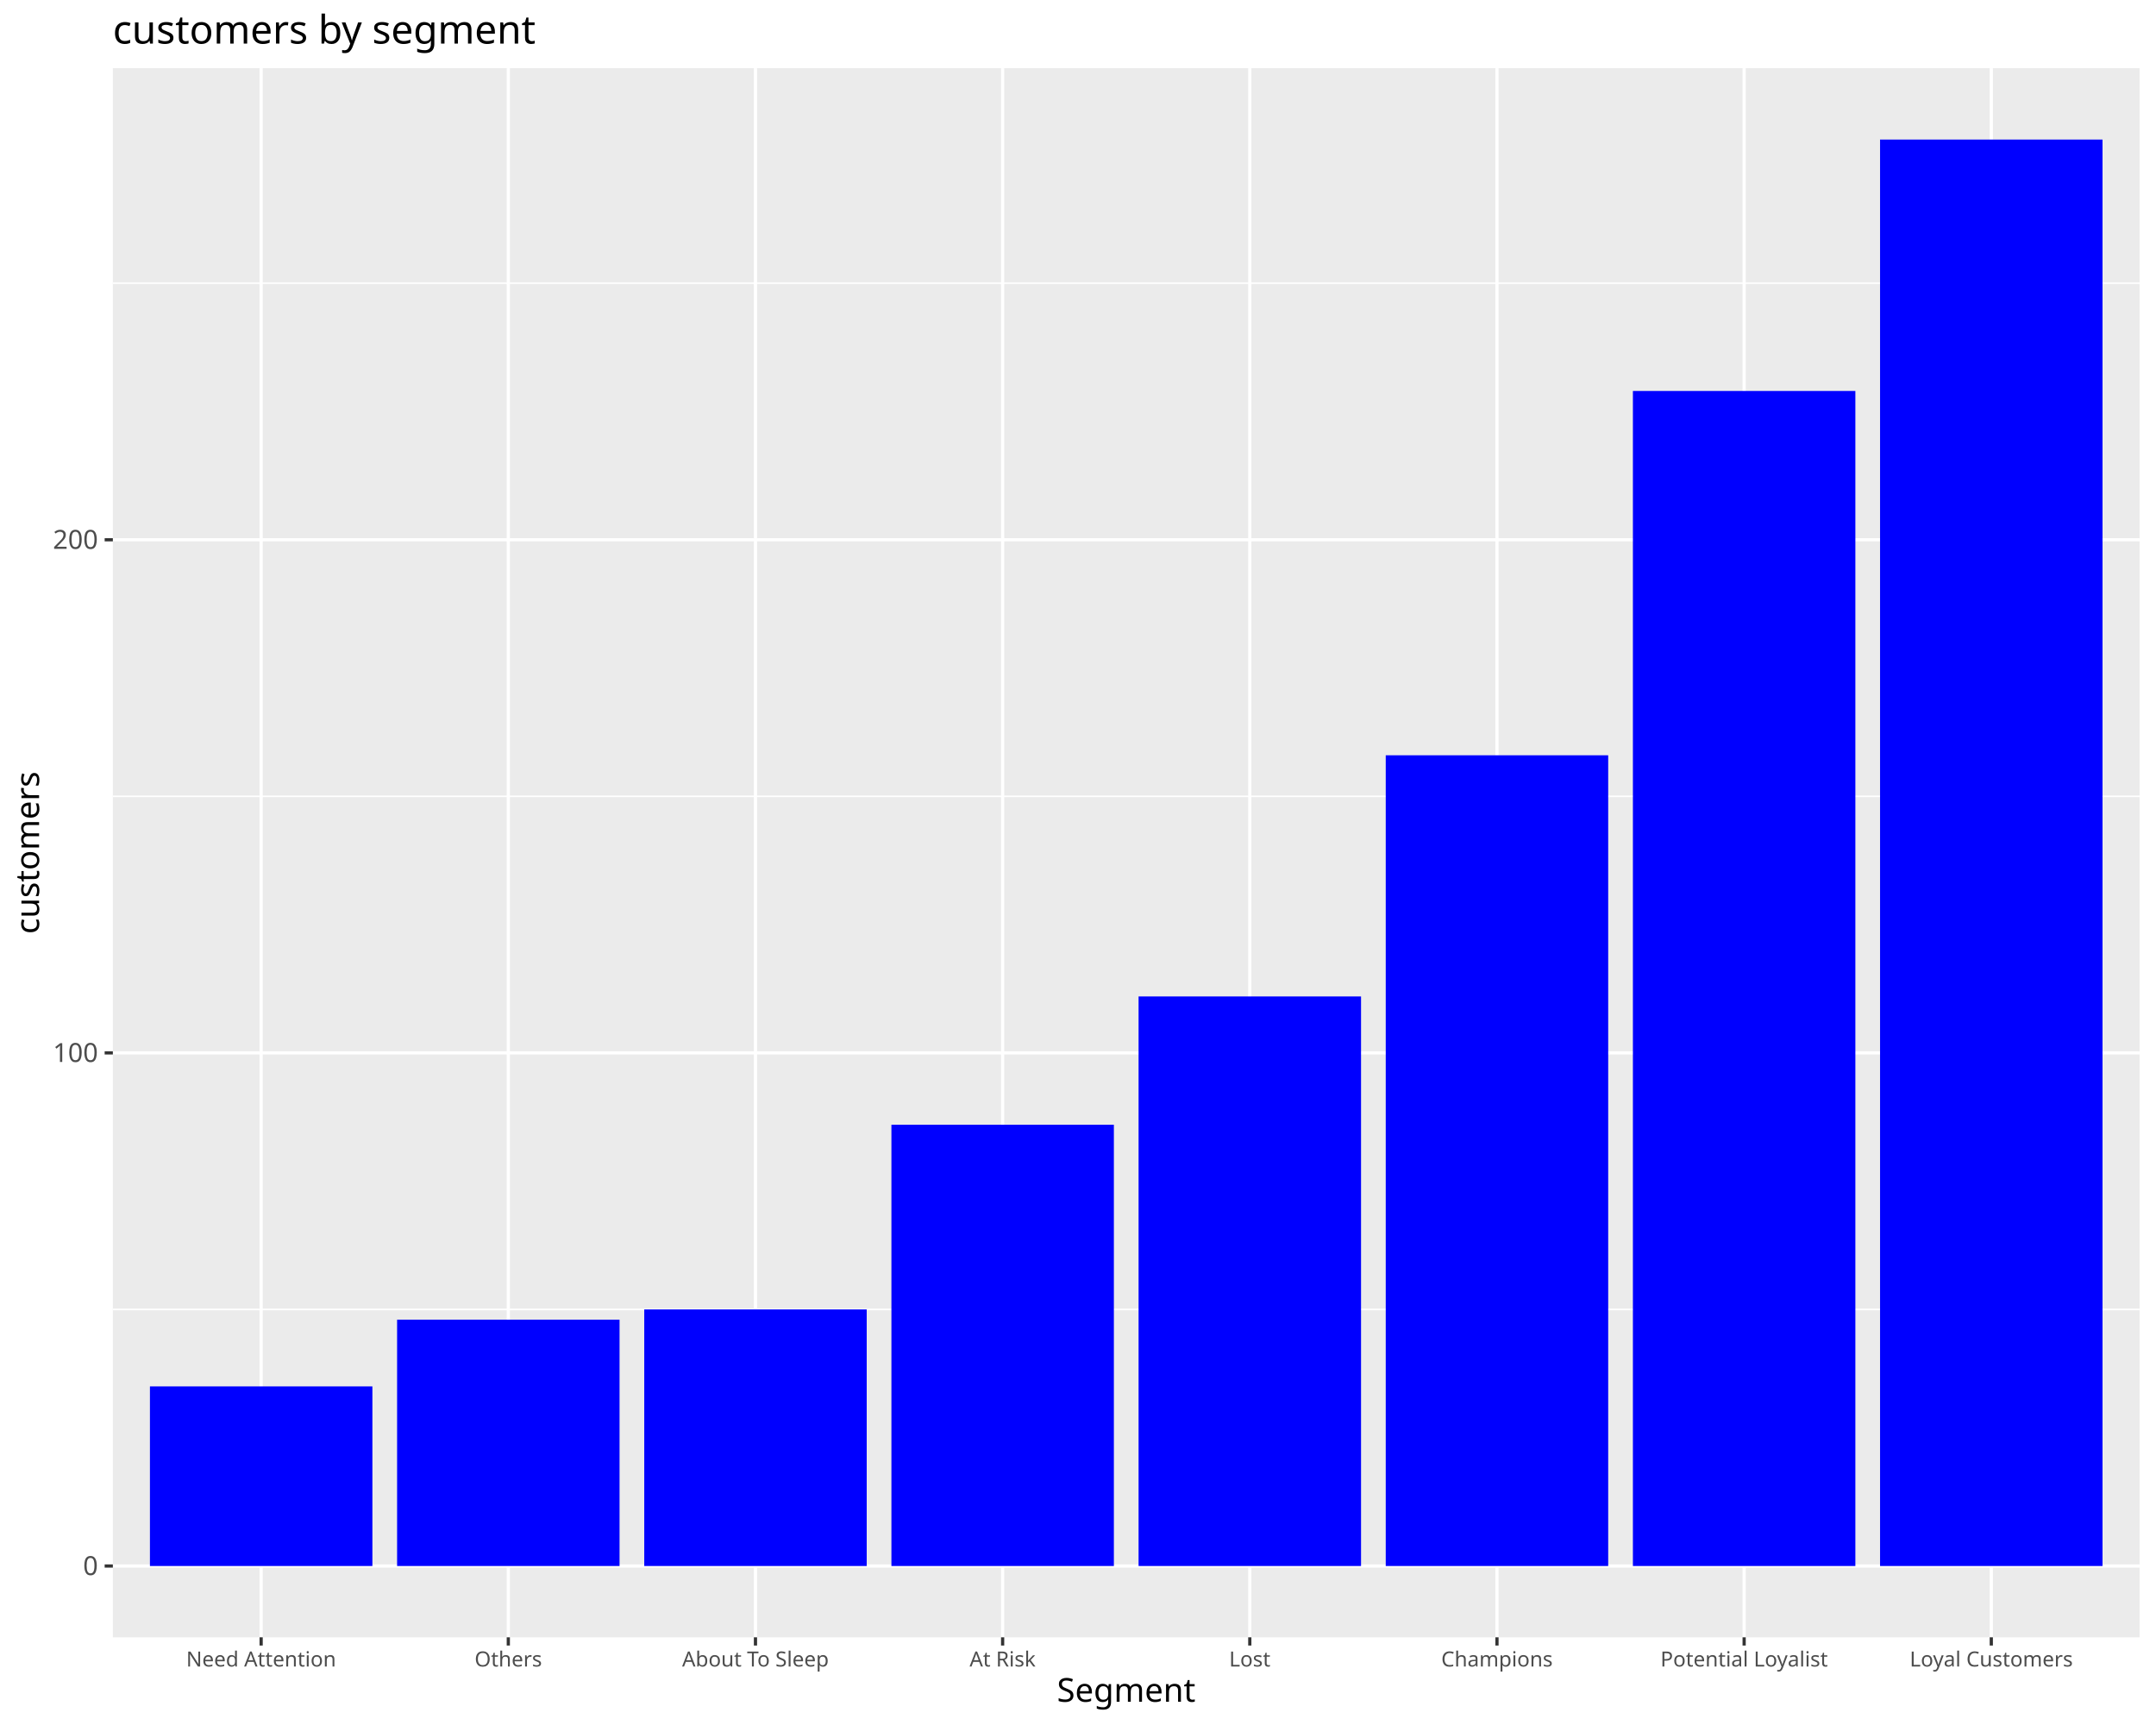
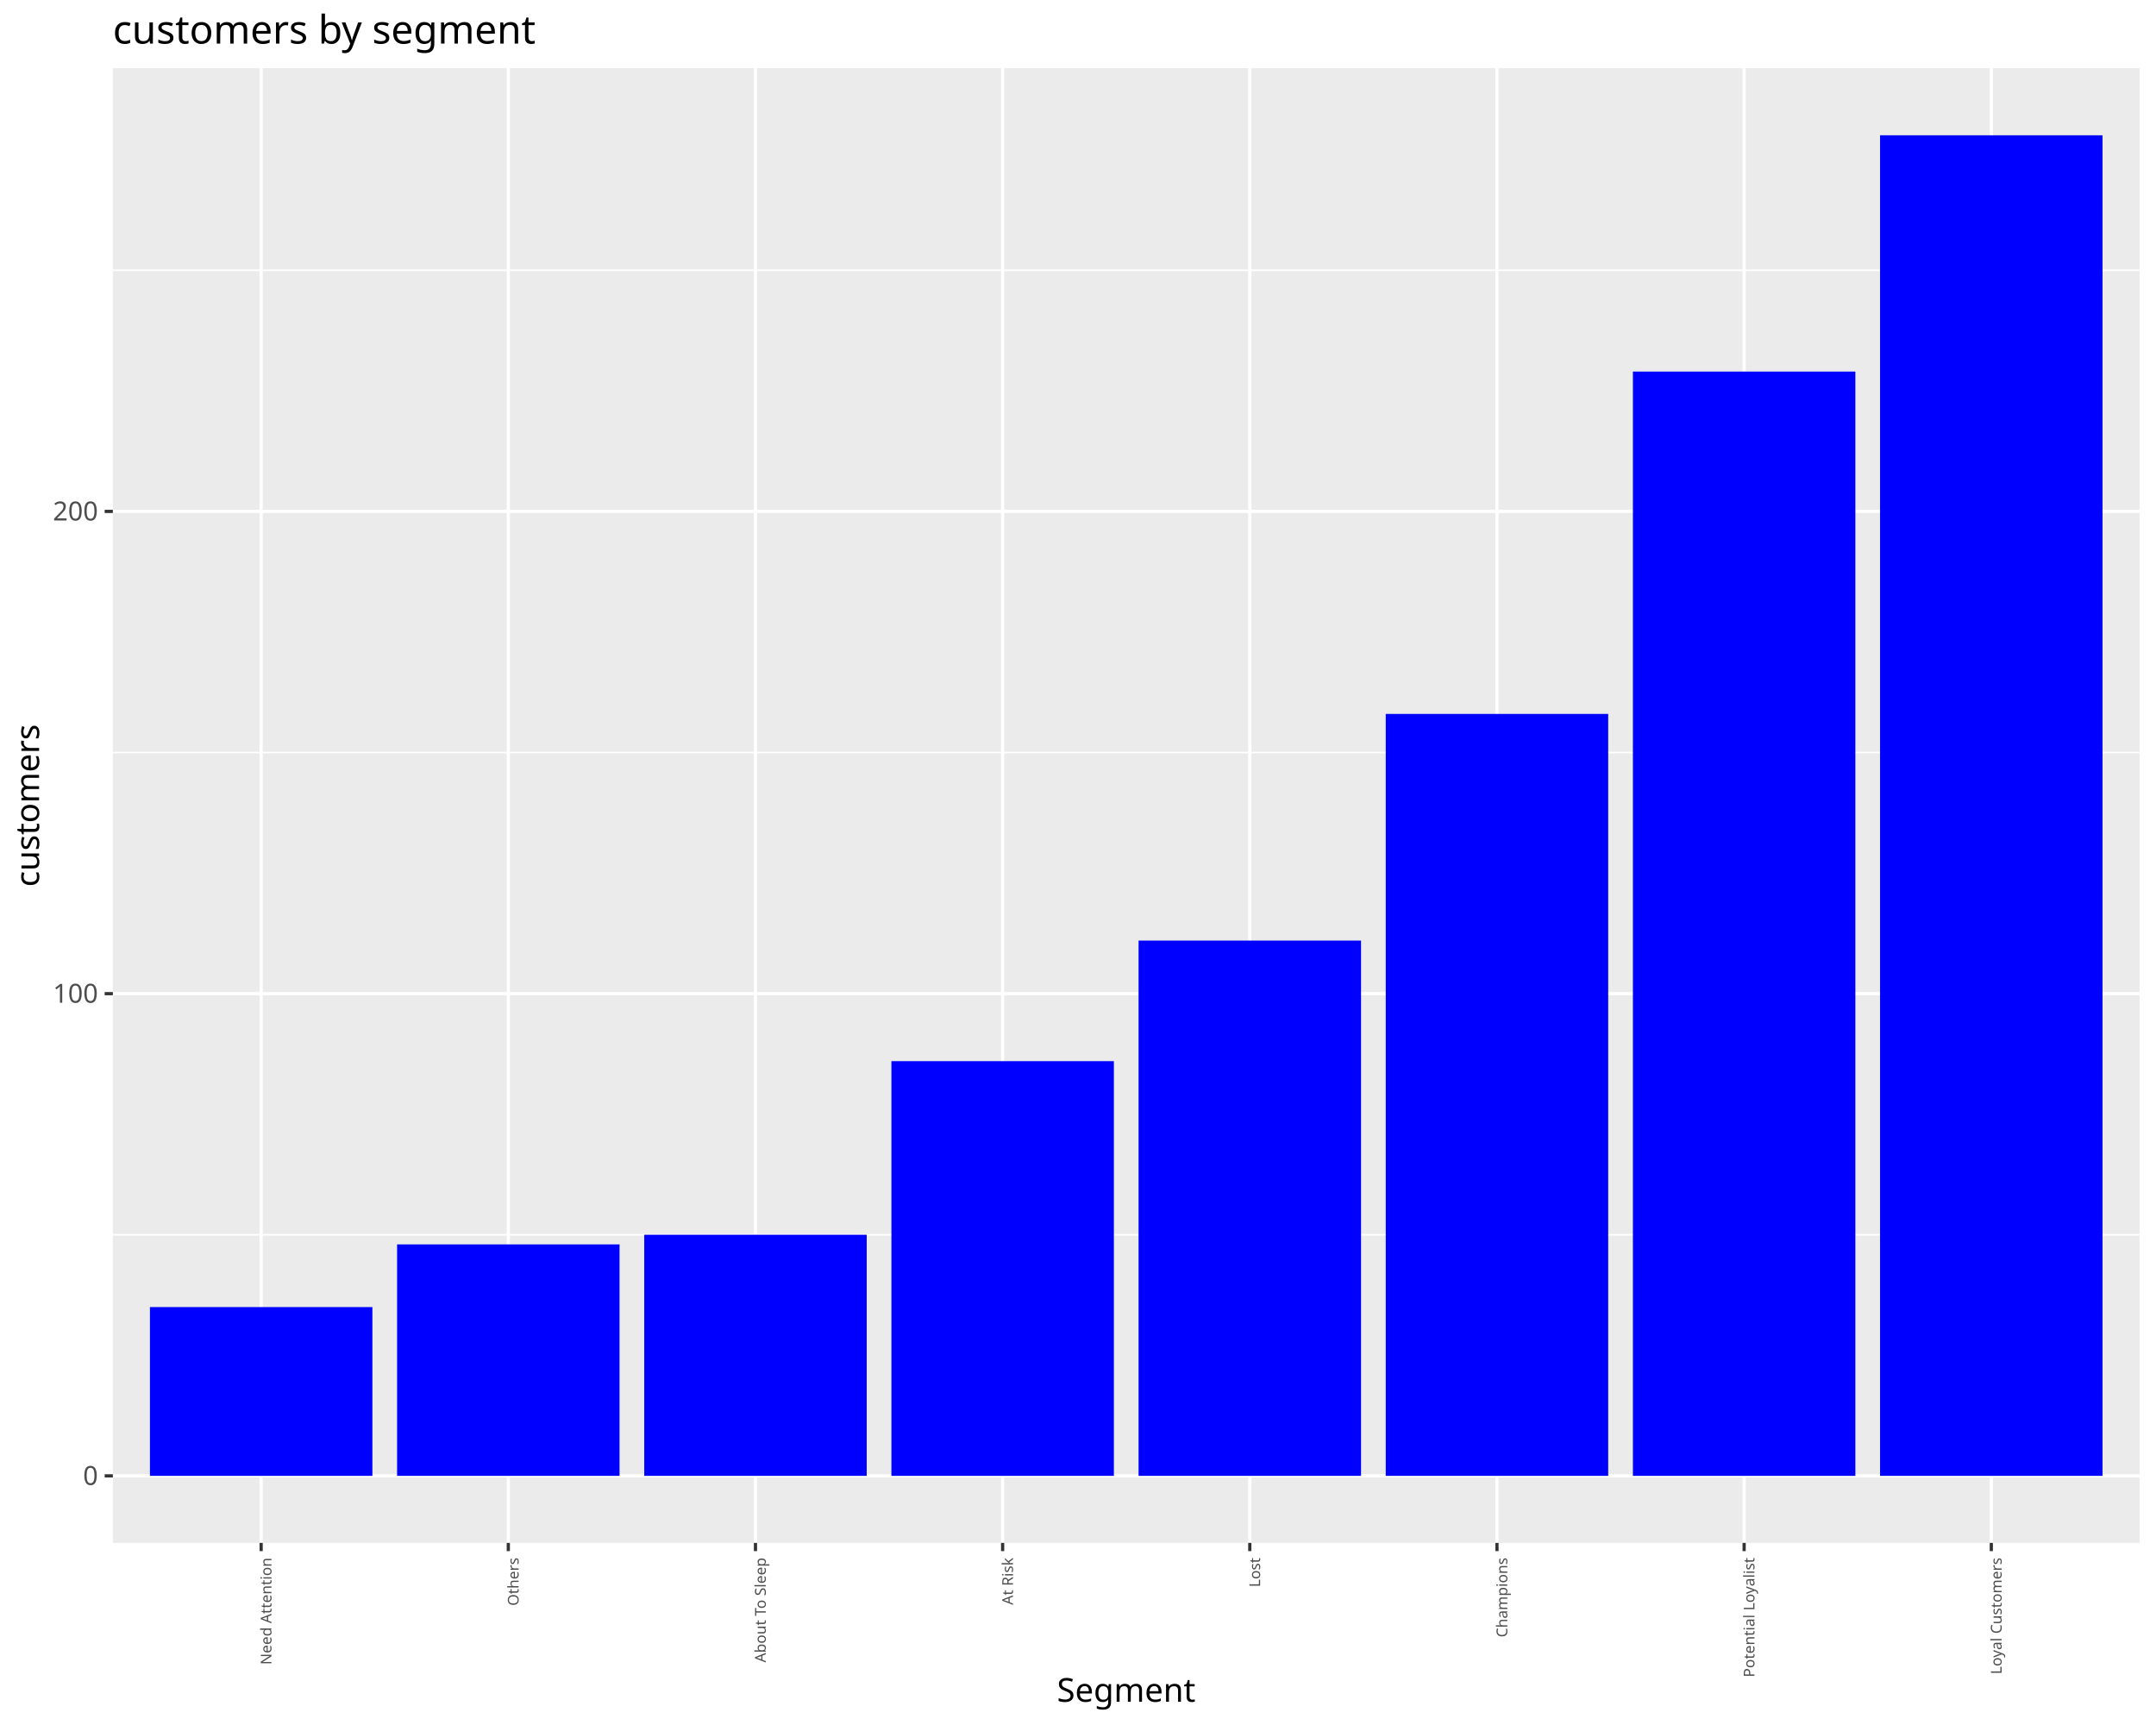
<svg xmlns="http://www.w3.org/2000/svg" class="svglite" data-engine-version="2.0" width="720.00pt" height="576.00pt" viewBox="0 0 720.00 576.00">
  <defs>
    <style type="text/css">
    .svglite line, .svglite polyline, .svglite polygon, .svglite path, .svglite rect, .svglite circle {
      fill: none;
      stroke: #000000;
      stroke-linecap: round;
      stroke-linejoin: round;
      stroke-miterlimit: 10.00;
    }
  </style>
  </defs>
  <rect width="100%" height="100%" style="stroke: none; fill: #FFFFFF;" />
  <defs>
    <clipPath id="cpMC4wMHw3MjAuMDB8MC4wMHw1NzYuMDA=">
      <rect x="0.00" y="0.00" width="720.00" height="576.00" />
    </clipPath>
  </defs>
  <g clip-path="url(#cpMC4wMHw3MjAuMDB8MC4wMHw1NzYuMDA=)">
    <rect x="0.00" y="0.00" width="720.00" height="576.00" style="stroke-width: 1.07; stroke: #FFFFFF; fill: #FFFFFF;" />
  </g>
  <defs>
-     <clipPath id="cpMzcuNjl8NzE0LjUyfDIyLjc4fDU0Ni43Mg==">
-       <rect x="37.69" y="22.78" width="676.83" height="523.94" />
+     <clipPath id="cpMzcuNjl8NzE0LjUyfDIyLjc4fDUxNS4xOQ==">
+       <rect x="37.69" y="22.78" width="676.83" height="492.41" />
    </clipPath>
  </defs>
-   <g clip-path="url(#cpMzcuNjl8NzE0LjUyfDIyLjc4fDU0Ni43Mg==)">
-     <rect x="37.69" y="22.78" width="676.83" height="523.94" style="stroke-width: 1.07; stroke: none; fill: #EBEBEB;" />
-     <polyline points="37.69,437.24 714.52,437.24 " style="stroke-width: 0.53; stroke: #FFFFFF; stroke-linecap: butt;" />
-     <polyline points="37.69,265.91 714.52,265.91 " style="stroke-width: 0.53; stroke: #FFFFFF; stroke-linecap: butt;" />
-     <polyline points="37.69,94.57 714.52,94.57 " style="stroke-width: 0.53; stroke: #FFFFFF; stroke-linecap: butt;" />
-     <polyline points="37.69,522.91 714.52,522.91 " style="stroke-width: 1.07; stroke: #FFFFFF; stroke-linecap: butt;" />
-     <polyline points="37.69,351.57 714.52,351.57 " style="stroke-width: 1.07; stroke: #FFFFFF; stroke-linecap: butt;" />
-     <polyline points="37.69,180.24 714.52,180.24 " style="stroke-width: 1.07; stroke: #FFFFFF; stroke-linecap: butt;" />
-     <polyline points="87.21,546.72 87.21,22.78 " style="stroke-width: 1.07; stroke: #FFFFFF; stroke-linecap: butt;" />
-     <polyline points="169.75,546.72 169.75,22.78 " style="stroke-width: 1.07; stroke: #FFFFFF; stroke-linecap: butt;" />
-     <polyline points="252.29,546.72 252.29,22.78 " style="stroke-width: 1.07; stroke: #FFFFFF; stroke-linecap: butt;" />
-     <polyline points="334.83,546.72 334.83,22.78 " style="stroke-width: 1.07; stroke: #FFFFFF; stroke-linecap: butt;" />
-     <polyline points="417.37,546.72 417.37,22.78 " style="stroke-width: 1.07; stroke: #FFFFFF; stroke-linecap: butt;" />
-     <polyline points="499.92,546.72 499.92,22.78 " style="stroke-width: 1.07; stroke: #FFFFFF; stroke-linecap: butt;" />
-     <polyline points="582.46,546.72 582.46,22.78 " style="stroke-width: 1.07; stroke: #FFFFFF; stroke-linecap: butt;" />
-     <polyline points="665.00,546.72 665.00,22.78 " style="stroke-width: 1.07; stroke: #FFFFFF; stroke-linecap: butt;" />
-     <rect x="627.85" y="46.60" width="74.29" height="476.31" style="stroke-width: 1.07; stroke: none; stroke-linecap: butt; stroke-linejoin: miter; fill: #0000FF;" />
-     <rect x="297.69" y="375.56" width="74.29" height="147.35" style="stroke-width: 1.07; stroke: none; stroke-linecap: butt; stroke-linejoin: miter; fill: #0000FF;" />
-     <rect x="462.77" y="252.20" width="74.29" height="270.71" style="stroke-width: 1.07; stroke: none; stroke-linecap: butt; stroke-linejoin: miter; fill: #0000FF;" />
-     <rect x="50.07" y="462.94" width="74.29" height="59.97" style="stroke-width: 1.07; stroke: none; stroke-linecap: butt; stroke-linejoin: miter; fill: #0000FF;" />
-     <rect x="380.23" y="332.73" width="74.29" height="190.18" style="stroke-width: 1.07; stroke: none; stroke-linecap: butt; stroke-linejoin: miter; fill: #0000FF;" />
-     <rect x="545.31" y="130.55" width="74.29" height="392.36" style="stroke-width: 1.07; stroke: none; stroke-linecap: butt; stroke-linejoin: miter; fill: #0000FF;" />
-     <rect x="215.15" y="437.24" width="74.29" height="85.67" style="stroke-width: 1.07; stroke: none; stroke-linecap: butt; stroke-linejoin: miter; fill: #0000FF;" />
-     <rect x="132.61" y="440.67" width="74.29" height="82.24" style="stroke-width: 1.07; stroke: none; stroke-linecap: butt; stroke-linejoin: miter; fill: #0000FF;" />
+   <g clip-path="url(#cpMzcuNjl8NzE0LjUyfDIyLjc4fDUxNS4xOQ==)">
+     <rect x="37.69" y="22.78" width="676.83" height="492.41" style="stroke-width: 1.07; stroke: none; fill: #EBEBEB;" />
+     <polyline points="37.69,412.30 714.52,412.30 " style="stroke-width: 0.53; stroke: #FFFFFF; stroke-linecap: butt;" />
+     <polyline points="37.69,251.28 714.52,251.28 " style="stroke-width: 0.53; stroke: #FFFFFF; stroke-linecap: butt;" />
+     <polyline points="37.69,90.25 714.52,90.25 " style="stroke-width: 0.53; stroke: #FFFFFF; stroke-linecap: butt;" />
+     <polyline points="37.69,492.81 714.52,492.81 " style="stroke-width: 1.07; stroke: #FFFFFF; stroke-linecap: butt;" />
+     <polyline points="37.69,331.79 714.52,331.79 " style="stroke-width: 1.07; stroke: #FFFFFF; stroke-linecap: butt;" />
+     <polyline points="37.69,170.76 714.52,170.76 " style="stroke-width: 1.07; stroke: #FFFFFF; stroke-linecap: butt;" />
+     <polyline points="87.21,515.19 87.21,22.78 " style="stroke-width: 1.07; stroke: #FFFFFF; stroke-linecap: butt;" />
+     <polyline points="169.75,515.19 169.75,22.78 " style="stroke-width: 1.07; stroke: #FFFFFF; stroke-linecap: butt;" />
+     <polyline points="252.29,515.19 252.29,22.78 " style="stroke-width: 1.07; stroke: #FFFFFF; stroke-linecap: butt;" />
+     <polyline points="334.83,515.19 334.83,22.78 " style="stroke-width: 1.07; stroke: #FFFFFF; stroke-linecap: butt;" />
+     <polyline points="417.37,515.19 417.37,22.78 " style="stroke-width: 1.07; stroke: #FFFFFF; stroke-linecap: butt;" />
+     <polyline points="499.92,515.19 499.92,22.78 " style="stroke-width: 1.07; stroke: #FFFFFF; stroke-linecap: butt;" />
+     <polyline points="582.46,515.19 582.46,22.78 " style="stroke-width: 1.07; stroke: #FFFFFF; stroke-linecap: butt;" />
+     <polyline points="665.00,515.19 665.00,22.78 " style="stroke-width: 1.07; stroke: #FFFFFF; stroke-linecap: butt;" />
+     <rect x="627.85" y="45.17" width="74.29" height="447.64" style="stroke-width: 1.07; stroke: none; stroke-linecap: butt; stroke-linejoin: miter; fill: #0000FF;" />
+     <rect x="297.69" y="354.33" width="74.29" height="138.48" style="stroke-width: 1.07; stroke: none; stroke-linecap: butt; stroke-linejoin: miter; fill: #0000FF;" />
+     <rect x="462.77" y="238.39" width="74.29" height="254.42" style="stroke-width: 1.07; stroke: none; stroke-linecap: butt; stroke-linejoin: miter; fill: #0000FF;" />
+     <rect x="50.07" y="436.45" width="74.29" height="56.36" style="stroke-width: 1.07; stroke: none; stroke-linecap: butt; stroke-linejoin: miter; fill: #0000FF;" />
+     <rect x="380.23" y="314.07" width="74.29" height="178.74" style="stroke-width: 1.07; stroke: none; stroke-linecap: butt; stroke-linejoin: miter; fill: #0000FF;" />
+     <rect x="545.31" y="124.07" width="74.29" height="368.74" style="stroke-width: 1.07; stroke: none; stroke-linecap: butt; stroke-linejoin: miter; fill: #0000FF;" />
+     <rect x="215.15" y="412.30" width="74.29" height="80.51" style="stroke-width: 1.07; stroke: none; stroke-linecap: butt; stroke-linejoin: miter; fill: #0000FF;" />
+     <rect x="132.61" y="415.52" width="74.29" height="77.29" style="stroke-width: 1.07; stroke: none; stroke-linecap: butt; stroke-linejoin: miter; fill: #0000FF;" />
  </g>
  <g clip-path="url(#cpMC4wMHw3MjAuMDB8MC4wMHw1NzYuMDA=)">
-     <text x="32.76" y="525.94" text-anchor="end" style="font-size: 8.80px; fill: #4D4D4D; font-family: sans;" textLength="4.89px" lengthAdjust="spacingAndGlyphs">0</text>
-     <text x="32.76" y="354.60" text-anchor="end" style="font-size: 8.80px; fill: #4D4D4D; font-family: sans;" textLength="14.68px" lengthAdjust="spacingAndGlyphs">100</text>
-     <text x="32.76" y="183.27" text-anchor="end" style="font-size: 8.80px; fill: #4D4D4D; font-family: sans;" textLength="14.68px" lengthAdjust="spacingAndGlyphs">200</text>
-     <polyline points="34.95,522.91 37.69,522.91 " style="stroke-width: 1.07; stroke: #333333; stroke-linecap: butt;" />
-     <polyline points="34.95,351.57 37.69,351.57 " style="stroke-width: 1.07; stroke: #333333; stroke-linecap: butt;" />
-     <polyline points="34.95,180.24 37.69,180.24 " style="stroke-width: 1.07; stroke: #333333; stroke-linecap: butt;" />
-     <polyline points="87.21,549.46 87.21,546.72 " style="stroke-width: 1.07; stroke: #333333; stroke-linecap: butt;" />
-     <polyline points="169.75,549.46 169.75,546.72 " style="stroke-width: 1.07; stroke: #333333; stroke-linecap: butt;" />
-     <polyline points="252.29,549.46 252.29,546.72 " style="stroke-width: 1.07; stroke: #333333; stroke-linecap: butt;" />
-     <polyline points="334.83,549.46 334.83,546.72 " style="stroke-width: 1.07; stroke: #333333; stroke-linecap: butt;" />
-     <polyline points="417.37,549.46 417.37,546.72 " style="stroke-width: 1.07; stroke: #333333; stroke-linecap: butt;" />
-     <polyline points="499.92,549.46 499.92,546.72 " style="stroke-width: 1.07; stroke: #333333; stroke-linecap: butt;" />
-     <polyline points="582.46,549.46 582.46,546.72 " style="stroke-width: 1.07; stroke: #333333; stroke-linecap: butt;" />
-     <polyline points="665.00,549.46 665.00,546.72 " style="stroke-width: 1.07; stroke: #333333; stroke-linecap: butt;" />
-     <text x="87.21" y="556.47" text-anchor="middle" style="font-size: 7.00px; fill: #4D4D4D; font-family: sans;" textLength="46.31px" lengthAdjust="spacingAndGlyphs">Need Attention</text>
-     <text x="169.75" y="556.47" text-anchor="middle" style="font-size: 7.00px; fill: #4D4D4D; font-family: sans;" textLength="21.01px" lengthAdjust="spacingAndGlyphs">Others</text>
-     <text x="252.29" y="556.47" text-anchor="middle" style="font-size: 7.00px; fill: #4D4D4D; font-family: sans;" textLength="48.26px" lengthAdjust="spacingAndGlyphs">About To Sleep</text>
-     <text x="334.83" y="556.47" text-anchor="middle" style="font-size: 7.00px; fill: #4D4D4D; font-family: sans;" textLength="22.18px" lengthAdjust="spacingAndGlyphs">At Risk</text>
-     <text x="417.37" y="556.47" text-anchor="middle" style="font-size: 7.00px; fill: #4D4D4D; font-family: sans;" textLength="13.23px" lengthAdjust="spacingAndGlyphs">Lost</text>
-     <text x="499.92" y="556.47" text-anchor="middle" style="font-size: 7.00px; fill: #4D4D4D; font-family: sans;" textLength="35.41px" lengthAdjust="spacingAndGlyphs">Champions</text>
-     <text x="582.46" y="556.47" text-anchor="middle" style="font-size: 7.00px; fill: #4D4D4D; font-family: sans;" textLength="52.92px" lengthAdjust="spacingAndGlyphs">Potential Loyalist</text>
-     <text x="665.00" y="556.47" text-anchor="middle" style="font-size: 7.00px; fill: #4D4D4D; font-family: sans;" textLength="52.53px" lengthAdjust="spacingAndGlyphs">Loyal Customers</text>
+     <text x="32.76" y="495.84" text-anchor="end" style="font-size: 8.80px; fill: #4D4D4D; font-family: sans;" textLength="4.89px" lengthAdjust="spacingAndGlyphs">0</text>
+     <text x="32.76" y="334.82" text-anchor="end" style="font-size: 8.80px; fill: #4D4D4D; font-family: sans;" textLength="14.68px" lengthAdjust="spacingAndGlyphs">100</text>
+     <text x="32.76" y="173.79" text-anchor="end" style="font-size: 8.80px; fill: #4D4D4D; font-family: sans;" textLength="14.68px" lengthAdjust="spacingAndGlyphs">200</text>
+     <polyline points="34.95,492.81 37.69,492.81 " style="stroke-width: 1.07; stroke: #333333; stroke-linecap: butt;" />
+     <polyline points="34.95,331.79 37.69,331.79 " style="stroke-width: 1.07; stroke: #333333; stroke-linecap: butt;" />
+     <polyline points="34.95,170.76 37.69,170.76 " style="stroke-width: 1.07; stroke: #333333; stroke-linecap: butt;" />
+     <polyline points="87.21,517.93 87.21,515.19 " style="stroke-width: 1.07; stroke: #333333; stroke-linecap: butt;" />
+     <polyline points="169.75,517.93 169.75,515.19 " style="stroke-width: 1.07; stroke: #333333; stroke-linecap: butt;" />
+     <polyline points="252.29,517.93 252.29,515.19 " style="stroke-width: 1.07; stroke: #333333; stroke-linecap: butt;" />
+     <polyline points="334.83,517.93 334.83,515.19 " style="stroke-width: 1.07; stroke: #333333; stroke-linecap: butt;" />
+     <polyline points="417.37,517.93 417.37,515.19 " style="stroke-width: 1.07; stroke: #333333; stroke-linecap: butt;" />
+     <polyline points="499.92,517.93 499.92,515.19 " style="stroke-width: 1.07; stroke: #333333; stroke-linecap: butt;" />
+     <polyline points="582.46,517.93 582.46,515.19 " style="stroke-width: 1.07; stroke: #333333; stroke-linecap: butt;" />
+     <polyline points="665.00,517.93 665.00,515.19 " style="stroke-width: 1.07; stroke: #333333; stroke-linecap: butt;" />
+     <text transform="translate(90.65,520.12) rotate(-90)" text-anchor="end" style="font-size: 5.00px; fill: #4D4D4D; font-family: sans;" textLength="33.08px" lengthAdjust="spacingAndGlyphs">Need Attention</text>
+     <text transform="translate(173.19,520.12) rotate(-90)" text-anchor="end" style="font-size: 5.00px; fill: #4D4D4D; font-family: sans;" textLength="15.01px" lengthAdjust="spacingAndGlyphs">Others</text>
+     <text transform="translate(255.73,520.12) rotate(-90)" text-anchor="end" style="font-size: 5.00px; fill: #4D4D4D; font-family: sans;" textLength="34.47px" lengthAdjust="spacingAndGlyphs">About To Sleep</text>
+     <text transform="translate(338.28,520.12) rotate(-90)" text-anchor="end" style="font-size: 5.00px; fill: #4D4D4D; font-family: sans;" textLength="15.84px" lengthAdjust="spacingAndGlyphs">At Risk</text>
+     <text transform="translate(420.82,520.12) rotate(-90)" text-anchor="end" style="font-size: 5.00px; fill: #4D4D4D; font-family: sans;" textLength="9.45px" lengthAdjust="spacingAndGlyphs">Lost</text>
+     <text transform="translate(503.36,520.12) rotate(-90)" text-anchor="end" style="font-size: 5.00px; fill: #4D4D4D; font-family: sans;" textLength="25.30px" lengthAdjust="spacingAndGlyphs">Champions</text>
+     <text transform="translate(585.90,520.12) rotate(-90)" text-anchor="end" style="font-size: 5.00px; fill: #4D4D4D; font-family: sans;" textLength="37.80px" lengthAdjust="spacingAndGlyphs">Potential Loyalist</text>
+     <text transform="translate(668.44,520.12) rotate(-90)" text-anchor="end" style="font-size: 5.00px; fill: #4D4D4D; font-family: sans;" textLength="37.52px" lengthAdjust="spacingAndGlyphs">Loyal Customers</text>
    <text x="376.10" y="568.24" text-anchor="middle" style="font-size: 11.00px; font-family: sans;" textLength="44.04px" lengthAdjust="spacingAndGlyphs">Segment</text>
-     <text transform="translate(13.05,284.75) rotate(-90)" text-anchor="middle" style="font-size: 11.00px; font-family: sans;" textLength="50.75px" lengthAdjust="spacingAndGlyphs">customers</text>
+     <text transform="translate(13.05,268.99) rotate(-90)" text-anchor="middle" style="font-size: 11.00px; font-family: sans;" textLength="50.75px" lengthAdjust="spacingAndGlyphs">customers</text>
    <text x="37.69" y="14.56" style="font-size: 13.20px; font-family: sans;" textLength="132.83px" lengthAdjust="spacingAndGlyphs">customers by segment</text>
  </g>
</svg>
